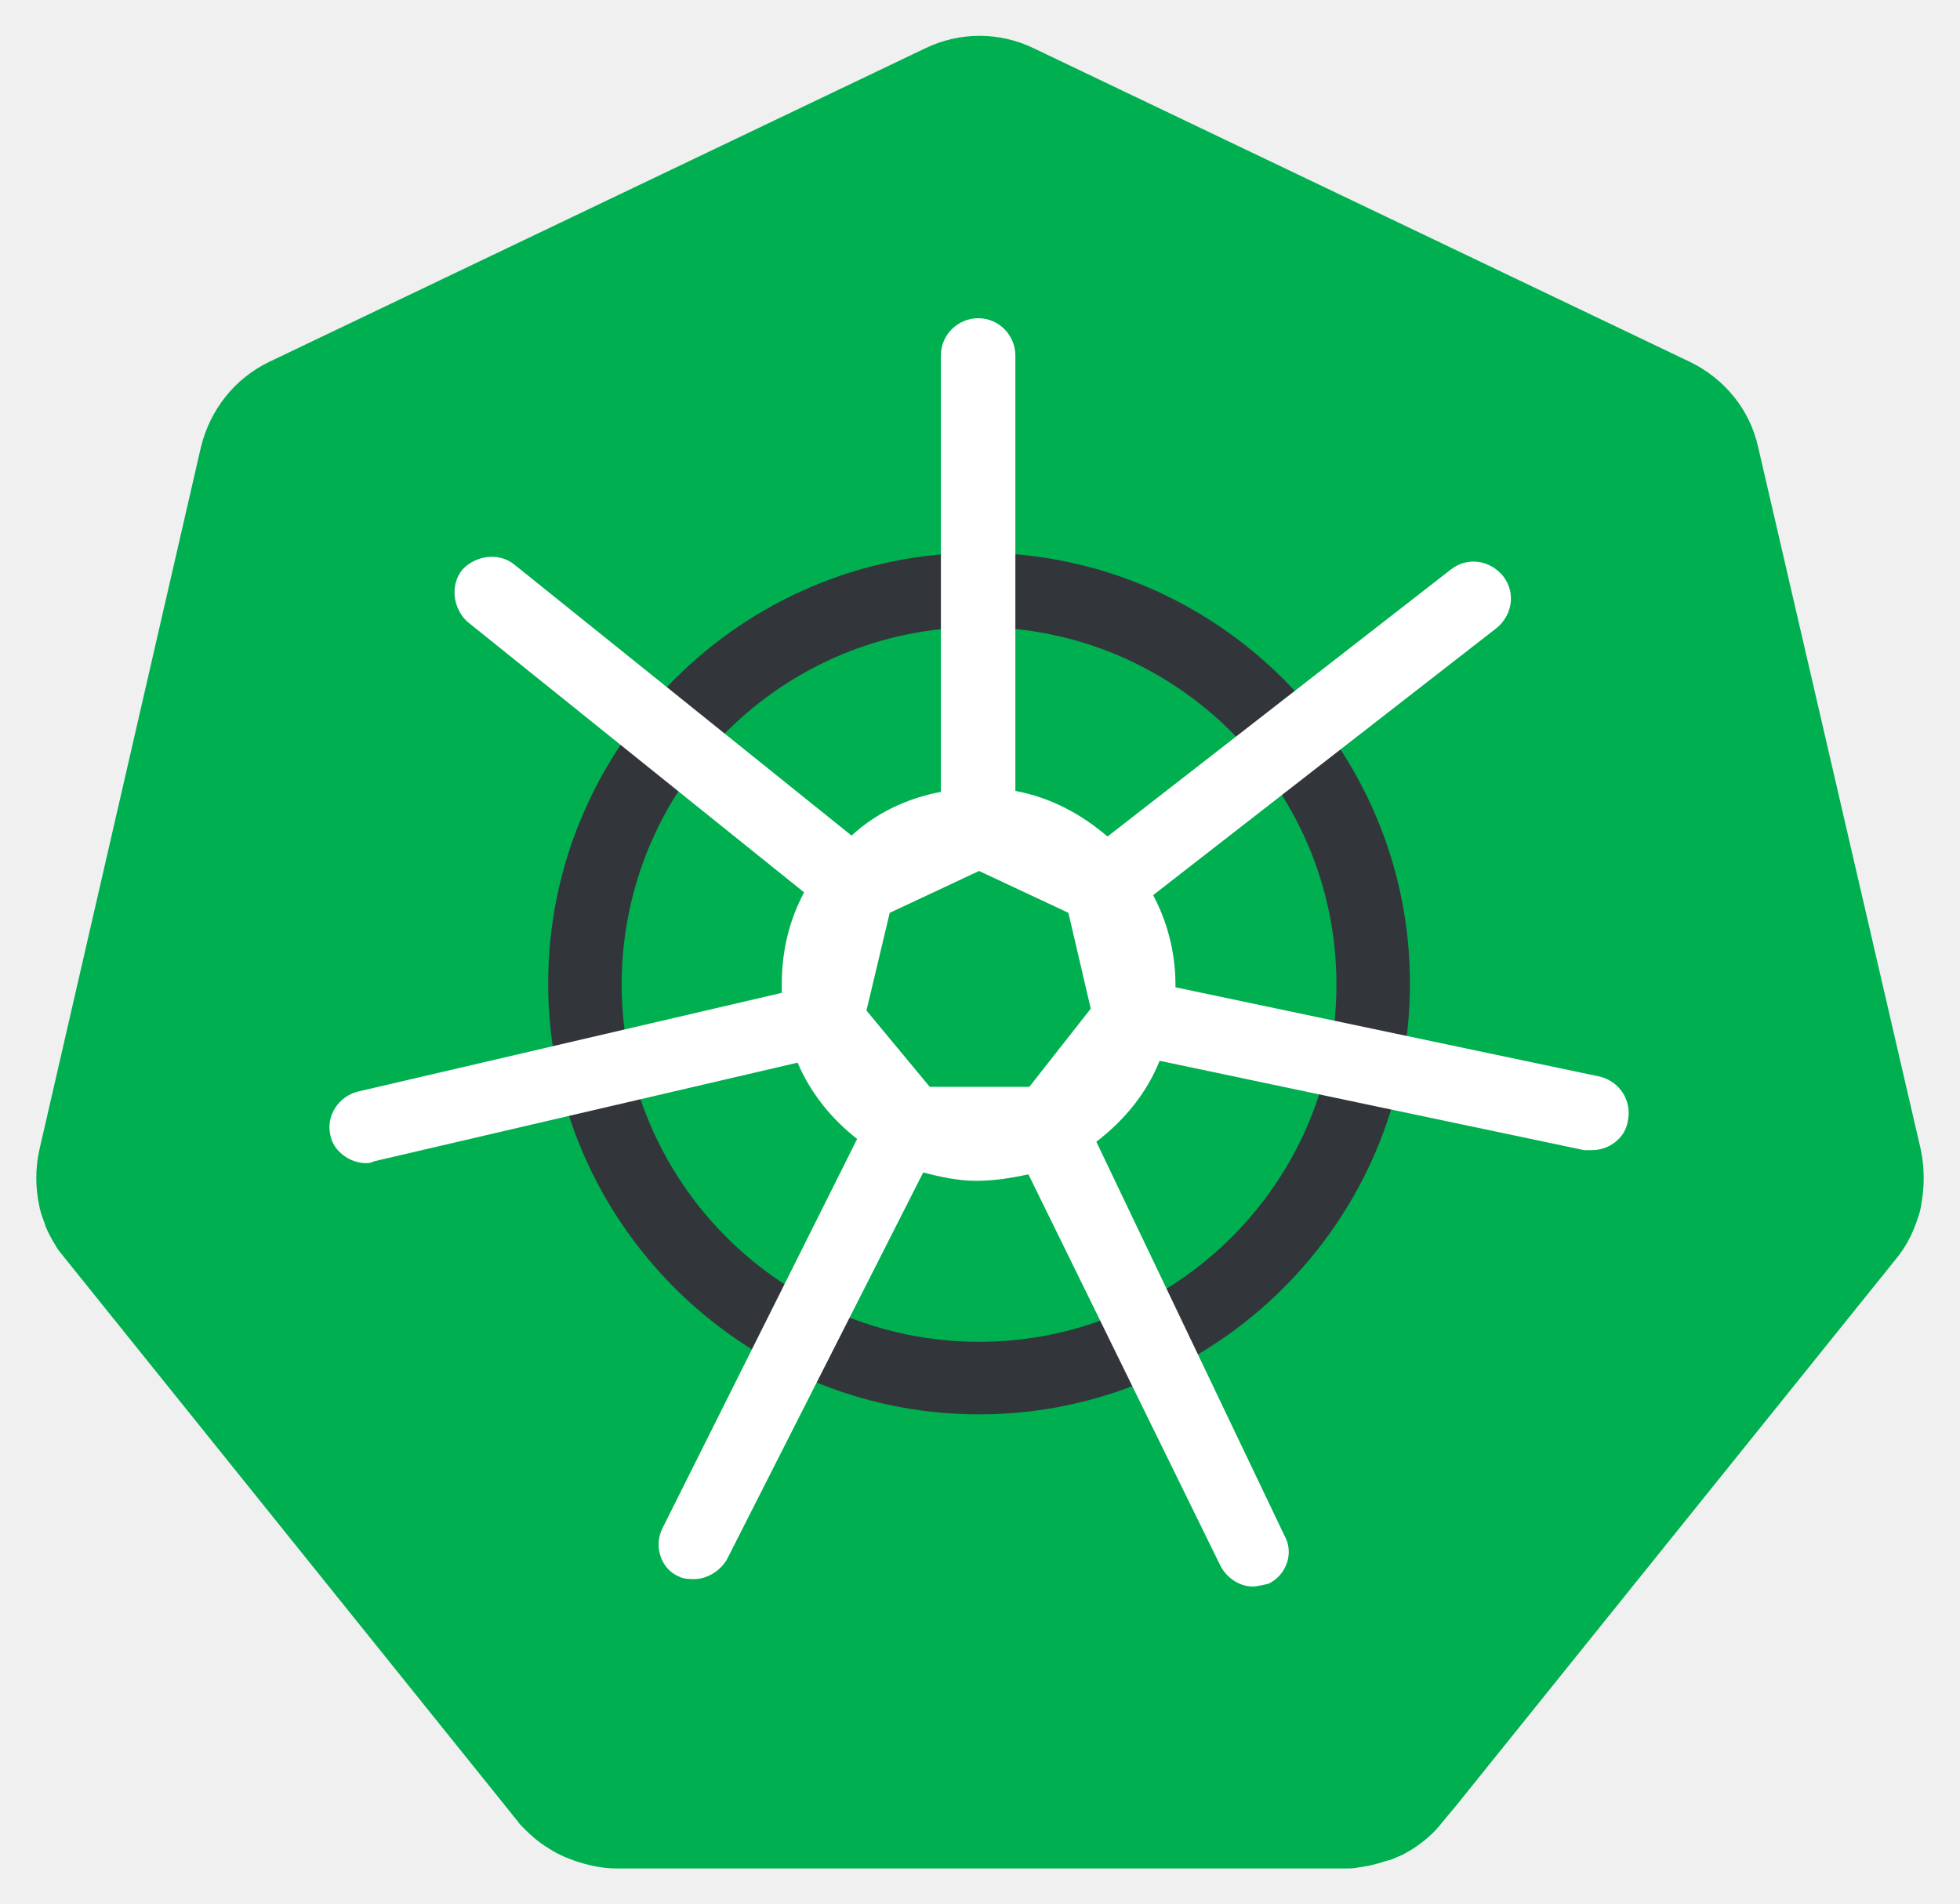
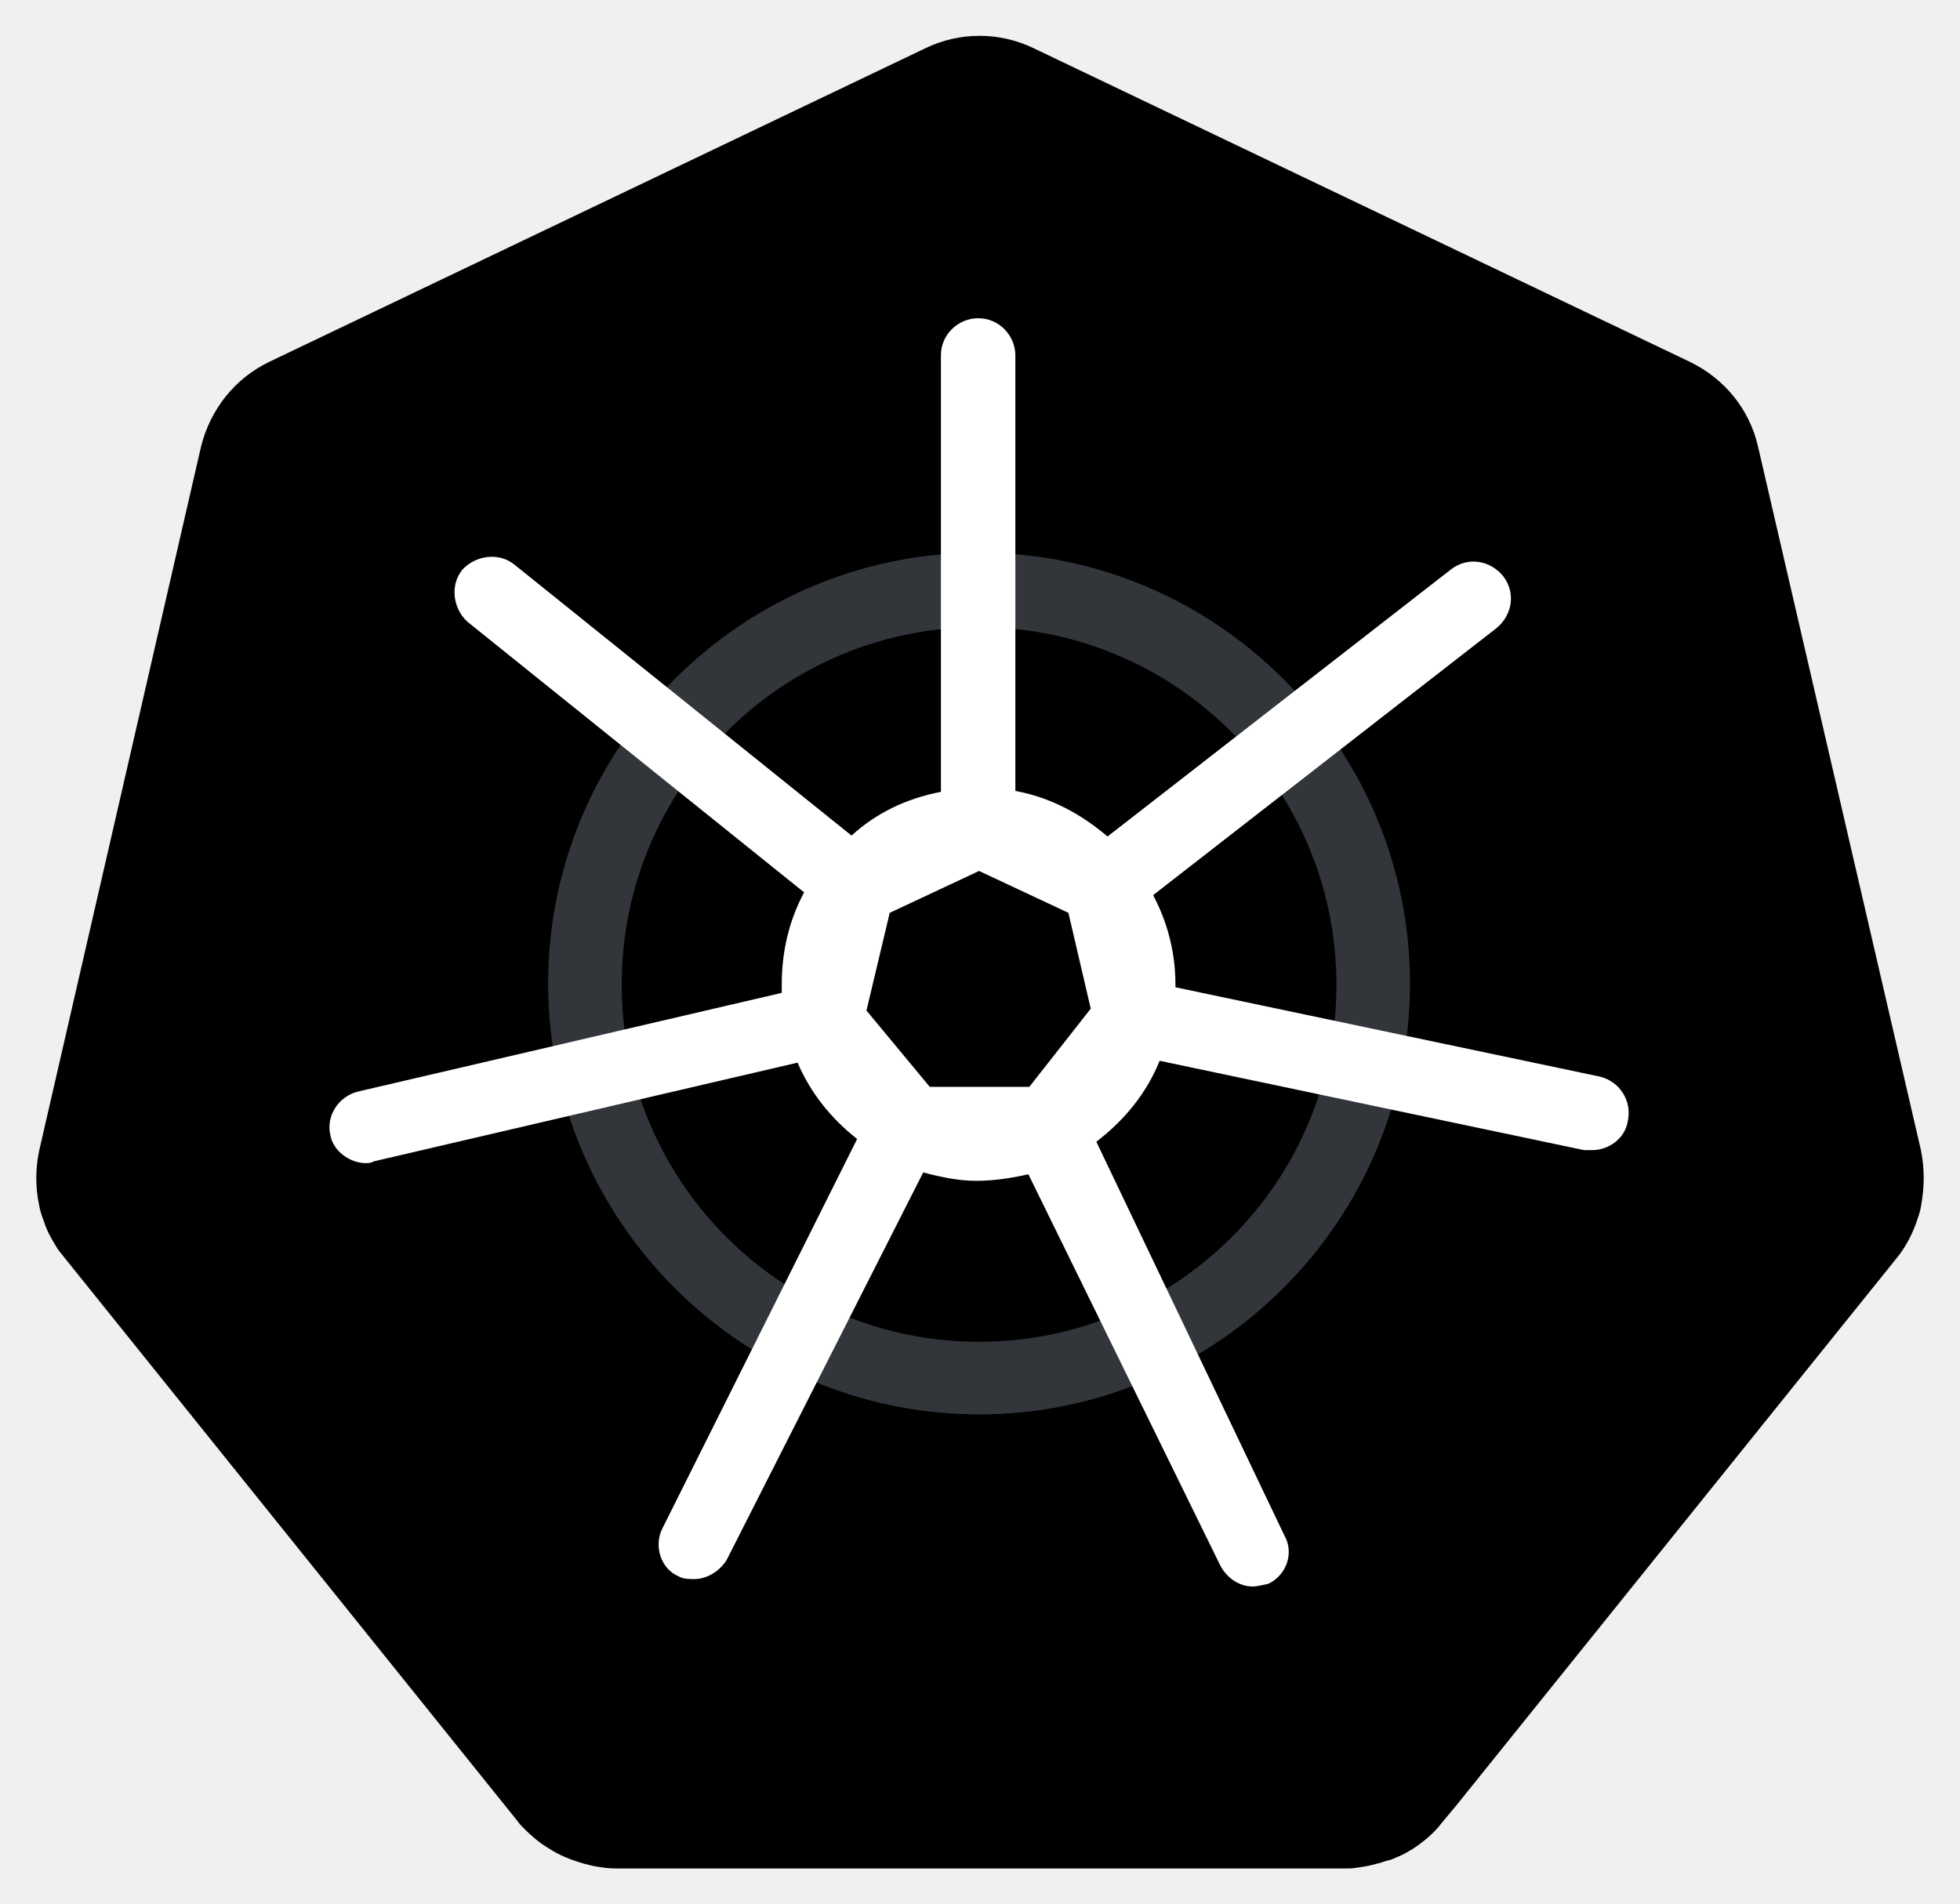
<svg xmlns="http://www.w3.org/2000/svg" version="1.1" id="Layer_1" x="0px" y="0px" viewBox="0 0 210.6 204.6" style="enable-background:new 0 0 210.6 204.6;" xml:space="preserve">
  <style type="text/css">
- 	.st0{fill:#00B050;}
- 	.st1{fill:#32363B;}
- 	.st2{fill:#FFFFFF;}
+ 	.st0-204c1be3633c698a115e92da0d701a87{fill:currentColor;}
+ 	.st1-204c1be3633c698a115e92da0d701a87{fill:#32363B;}
+ 	.st2-204c1be3633c698a115e92da0d701a87{fill:#FFFFFF;}
</style>
-   <path class="st0" d="M206.4,123.6L206.4,123.6L188.9,48c-0.9-4-3.6-7.3-7.3-9.1L111.1,5.2c-3.7-1.8-8-1.8-11.7,0L28.9,38.9  c-3.7,1.8-6.3,5.1-7.3,9.1L4.2,123.7c-0.4,1.9-0.4,3.9,0,5.8c0.1,0.6,0.3,1.2,0.5,1.7c0.3,1,0.8,1.9,1.3,2.7  c0.2,0.4,0.5,0.7,0.8,1.1l48.8,60.7c0.2,0.3,0.4,0.5,0.7,0.8c0.8,0.8,1.6,1.5,2.6,2.1c1.2,0.8,2.5,1.3,3.9,1.7  c1.1,0.3,2.3,0.5,3.4,0.5H67h77.5c0.5,0,0.9,0,1.4-0.1c0.7-0.1,1.3-0.2,2-0.4c0.5-0.1,0.9-0.3,1.4-0.4c0.4-0.1,0.7-0.3,1-0.4  c0.5-0.2,1-0.5,1.5-0.8c1.2-0.8,2.3-1.7,3.2-2.9l1.5-1.8l47.3-58.8c0.9-1.1,1.6-2.4,2.1-3.8c0.2-0.6,0.4-1.1,0.5-1.7  C206.8,127.5,206.8,125.6,206.4,123.6z" />
+   <path class="st0-204c1be3633c698a115e92da0d701a87" d="M206.4,123.6L206.4,123.6L188.9,48c-0.9-4-3.6-7.3-7.3-9.1L111.1,5.2c-3.7-1.8-8-1.8-11.7,0L28.9,38.9  c-3.7,1.8-6.3,5.1-7.3,9.1L4.2,123.7c-0.4,1.9-0.4,3.9,0,5.8c0.1,0.6,0.3,1.2,0.5,1.7c0.3,1,0.8,1.9,1.3,2.7  c0.2,0.4,0.5,0.7,0.8,1.1l48.8,60.7c0.2,0.3,0.4,0.5,0.7,0.8c0.8,0.8,1.6,1.5,2.6,2.1c1.2,0.8,2.5,1.3,3.9,1.7  c1.1,0.3,2.3,0.5,3.4,0.5H67h77.5c0.5,0,0.9,0,1.4-0.1c0.7-0.1,1.3-0.2,2-0.4c0.5-0.1,0.9-0.3,1.4-0.4c0.4-0.1,0.7-0.3,1-0.4  c0.5-0.2,1-0.5,1.5-0.8c1.2-0.8,2.3-1.7,3.2-2.9l1.5-1.8l47.3-58.8c0.9-1.1,1.6-2.4,2.1-3.8c0.2-0.6,0.4-1.1,0.5-1.7  C206.8,127.5,206.8,125.6,206.4,123.6z" />
  <g>
    <g>
-       <path class="st1" d="M105.2,152c-25.5,0-46.3-20.8-46.3-46.3s20.8-46.3,46.3-46.3s46.3,20.8,46.3,46.3S130.7,152,105.2,152z     M105.2,67.4c-21.2,0-38.4,17.2-38.4,38.4s17.2,38.4,38.4,38.4s38.4-17.2,38.4-38.4S126.3,67.4,105.2,67.4z" />
+       <path class="st1-204c1be3633c698a115e92da0d701a87" d="M105.2,152c-25.5,0-46.3-20.8-46.3-46.3s20.8-46.3,46.3-46.3s46.3,20.8,46.3,46.3S130.7,152,105.2,152z     M105.2,67.4c-21.2,0-38.4,17.2-38.4,38.4s17.2,38.4,38.4,38.4s38.4-17.2,38.4-38.4S126.3,67.4,105.2,67.4z" />
    </g>
-     <path class="st2" d="M171.9,115.7l-45.6-9.6c0-0.2,0-0.2,0-0.3c0-3.5-0.9-6.8-2.4-9.6l36.9-28.7c1.7-1.4,2.1-3.8,0.7-5.6   c-1.4-1.7-3.8-2.1-5.6-0.7L119,89.9c-2.8-2.4-6.1-4.2-9.9-4.9V38.2c0-2.1-1.7-4-4-4c-2.1,0-4,1.7-4,4v46.9c-3.7,0.7-7,2.3-9.6,4.7   L55.3,60.7c-1.7-1.4-4.2-1-5.6,0.5c-1.4,1.7-1,4.2,0.5,5.6l36.2,29.1c-1.6,3-2.4,6.3-2.4,9.9c0,0.3,0,0.5,0,0.9l-45.5,10.6   c-2.1,0.5-3.5,2.6-3,4.7c0.3,1.7,2.1,3,3.8,3c0.3,0,0.5,0,0.9-0.2l45.5-10.6c1.4,3.3,3.7,6.1,6.4,8.2l-20.9,41.8   c-1,1.9-0.2,4.4,1.7,5.2c0.5,0.3,1.2,0.3,1.7,0.3c1.4,0,2.8-0.9,3.5-2.1L99.2,126c1.9,0.5,3.8,0.9,5.7,0.9s3.8-0.3,5.6-0.7l20.6,42   c0.7,1.4,2.1,2.3,3.5,2.3c0.5,0,1.2-0.2,1.7-0.3c1.9-0.9,2.8-3.3,1.7-5.2l-20.2-42.3c3-2.3,5.4-5.2,6.8-8.7l45.6,9.6   c0.3,0,0.5,0,0.9,0c1.7,0,3.5-1.2,3.8-3.1C175.4,118.3,174,116.2,171.9,115.7z M95.6,98.1l9.6-4.5l9.6,4.5l2.4,10.3l-6.6,8.4H99.9   l-6.8-8.2L95.6,98.1z" />
+     <path class="st2-204c1be3633c698a115e92da0d701a87" d="M171.9,115.7l-45.6-9.6c0-0.2,0-0.2,0-0.3c0-3.5-0.9-6.8-2.4-9.6l36.9-28.7c1.7-1.4,2.1-3.8,0.7-5.6   c-1.4-1.7-3.8-2.1-5.6-0.7L119,89.9c-2.8-2.4-6.1-4.2-9.9-4.9V38.2c0-2.1-1.7-4-4-4c-2.1,0-4,1.7-4,4v46.9c-3.7,0.7-7,2.3-9.6,4.7   L55.3,60.7c-1.7-1.4-4.2-1-5.6,0.5c-1.4,1.7-1,4.2,0.5,5.6l36.2,29.1c-1.6,3-2.4,6.3-2.4,9.9c0,0.3,0,0.5,0,0.9l-45.5,10.6   c-2.1,0.5-3.5,2.6-3,4.7c0.3,1.7,2.1,3,3.8,3c0.3,0,0.5,0,0.9-0.2l45.5-10.6c1.4,3.3,3.7,6.1,6.4,8.2l-20.9,41.8   c-1,1.9-0.2,4.4,1.7,5.2c0.5,0.3,1.2,0.3,1.7,0.3c1.4,0,2.8-0.9,3.5-2.1L99.2,126c1.9,0.5,3.8,0.9,5.7,0.9s3.8-0.3,5.6-0.7l20.6,42   c0.7,1.4,2.1,2.3,3.5,2.3c0.5,0,1.2-0.2,1.7-0.3c1.9-0.9,2.8-3.3,1.7-5.2l-20.2-42.3c3-2.3,5.4-5.2,6.8-8.7l45.6,9.6   c0.3,0,0.5,0,0.9,0c1.7,0,3.5-1.2,3.8-3.1C175.4,118.3,174,116.2,171.9,115.7z M95.6,98.1l9.6-4.5l9.6,4.5l2.4,10.3l-6.6,8.4H99.9   l-6.8-8.2L95.6,98.1z" />
  </g>
</svg>
